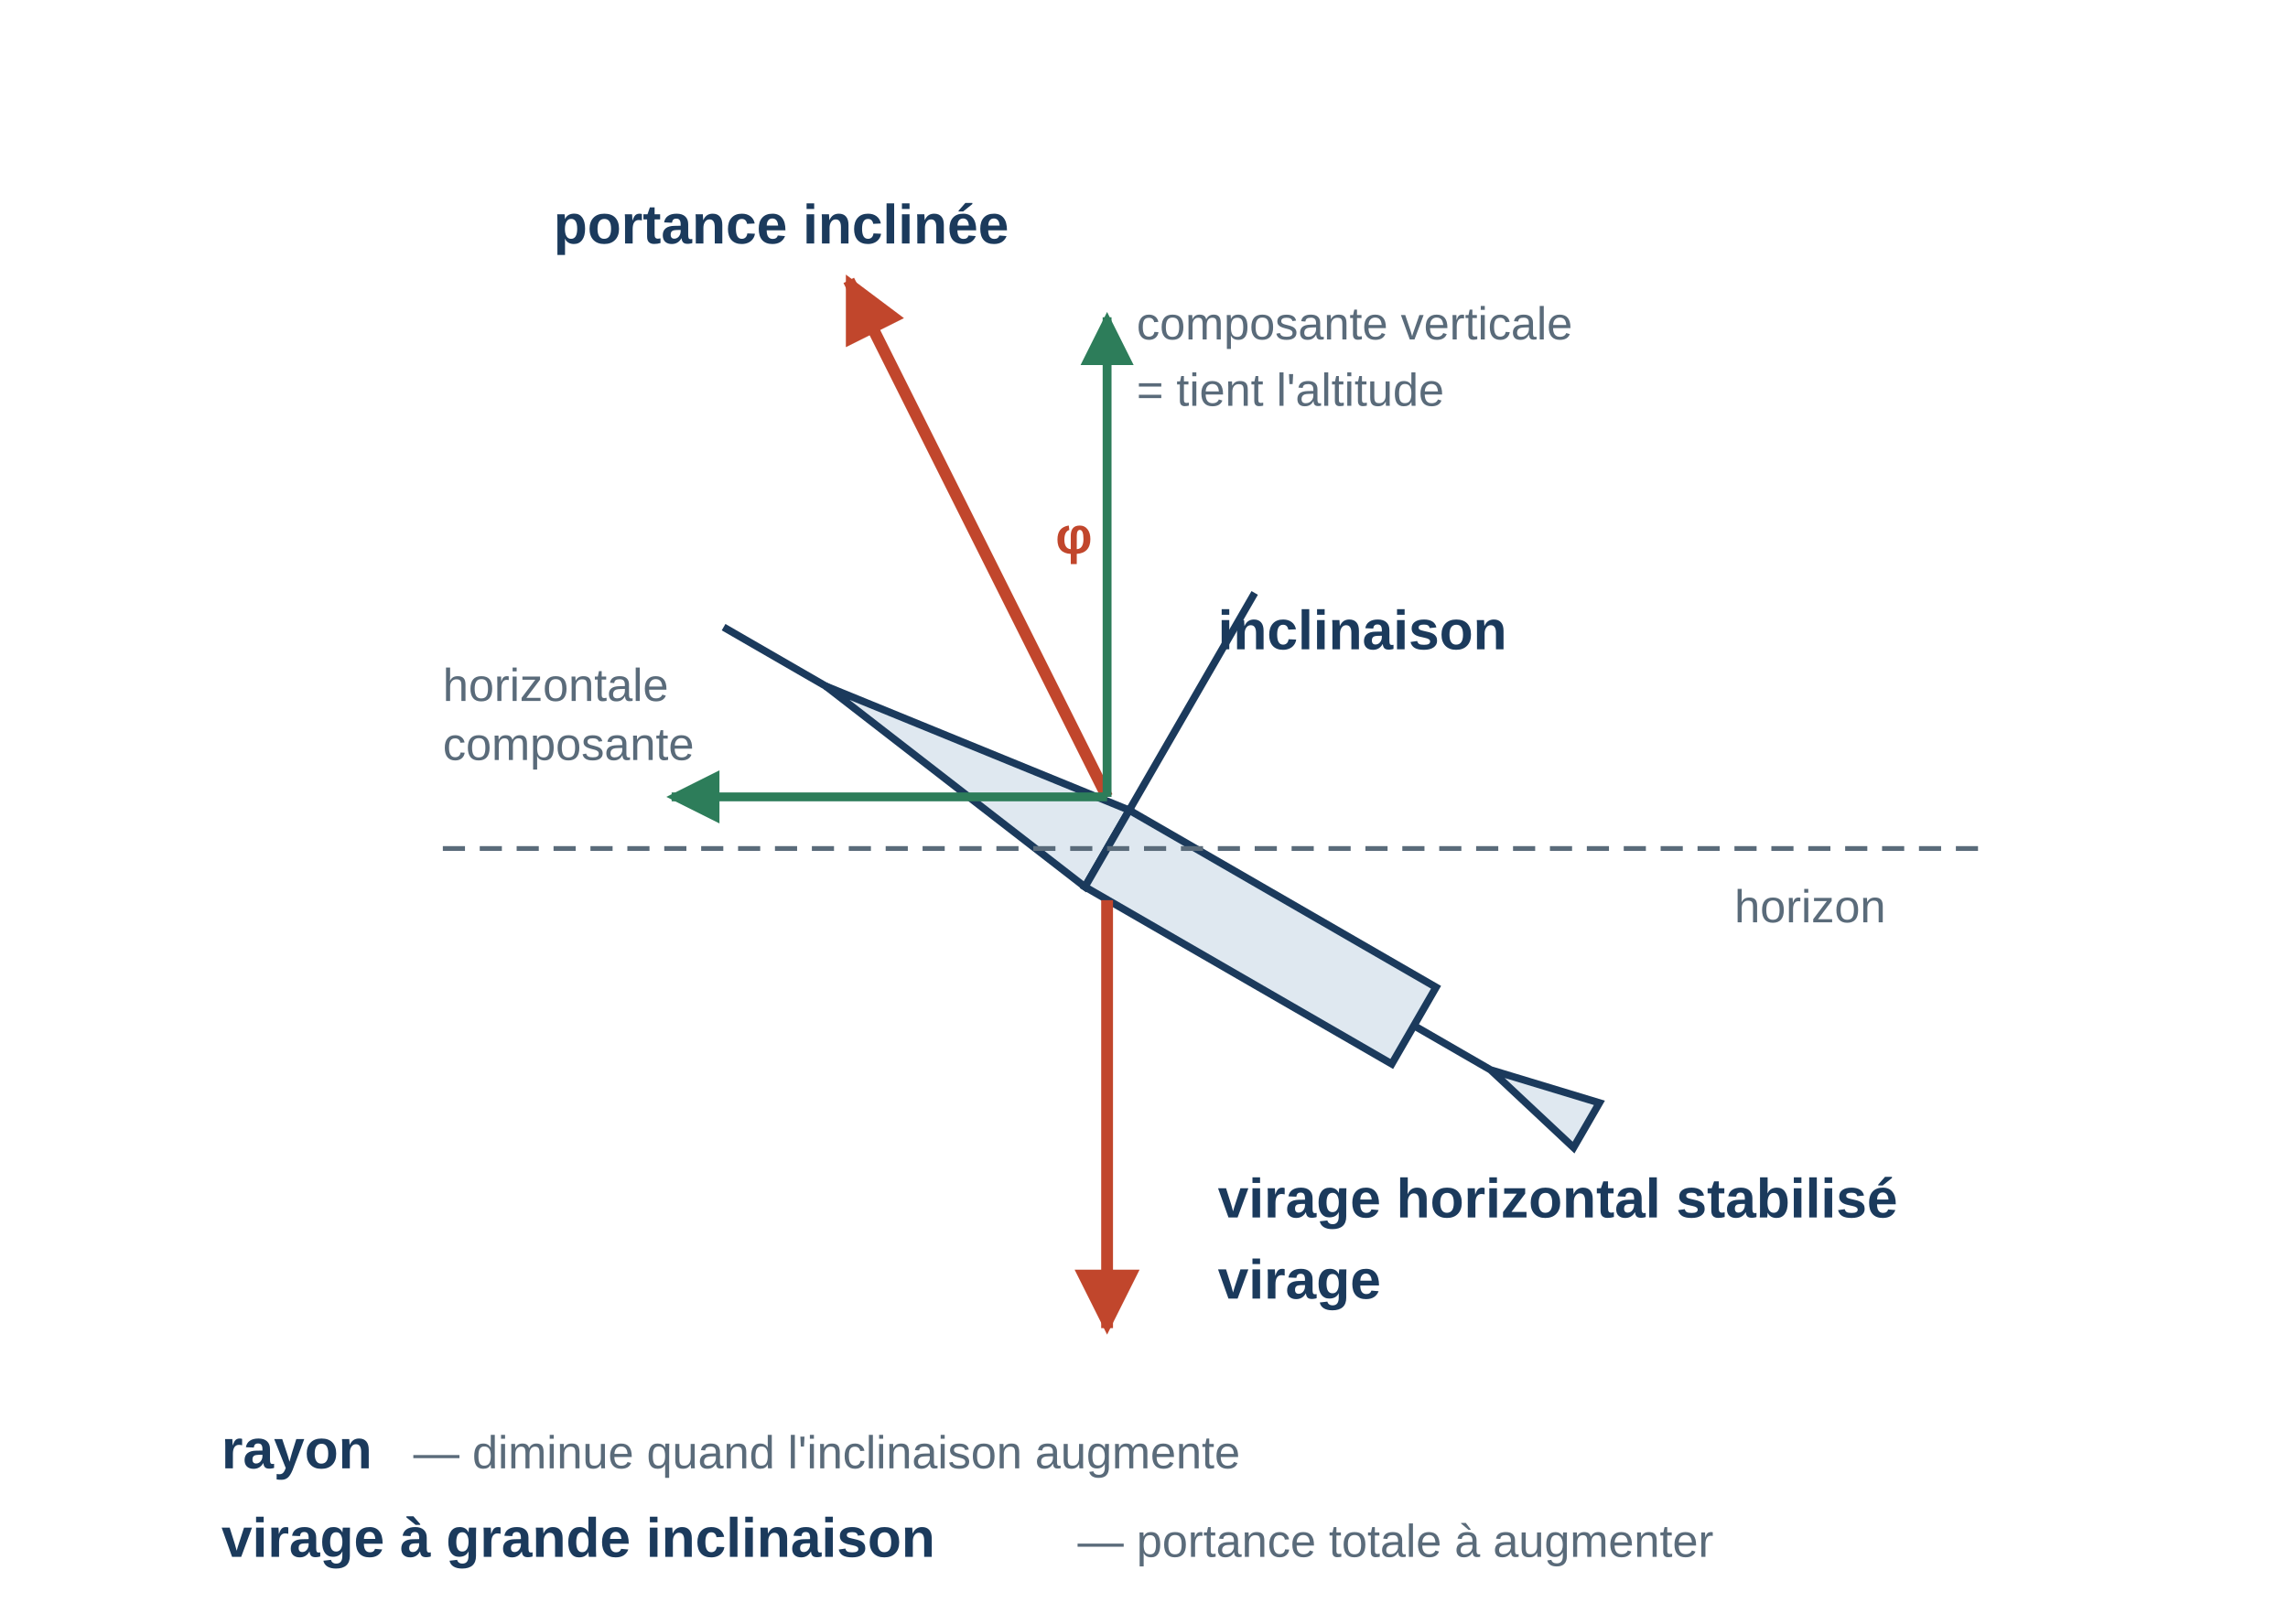
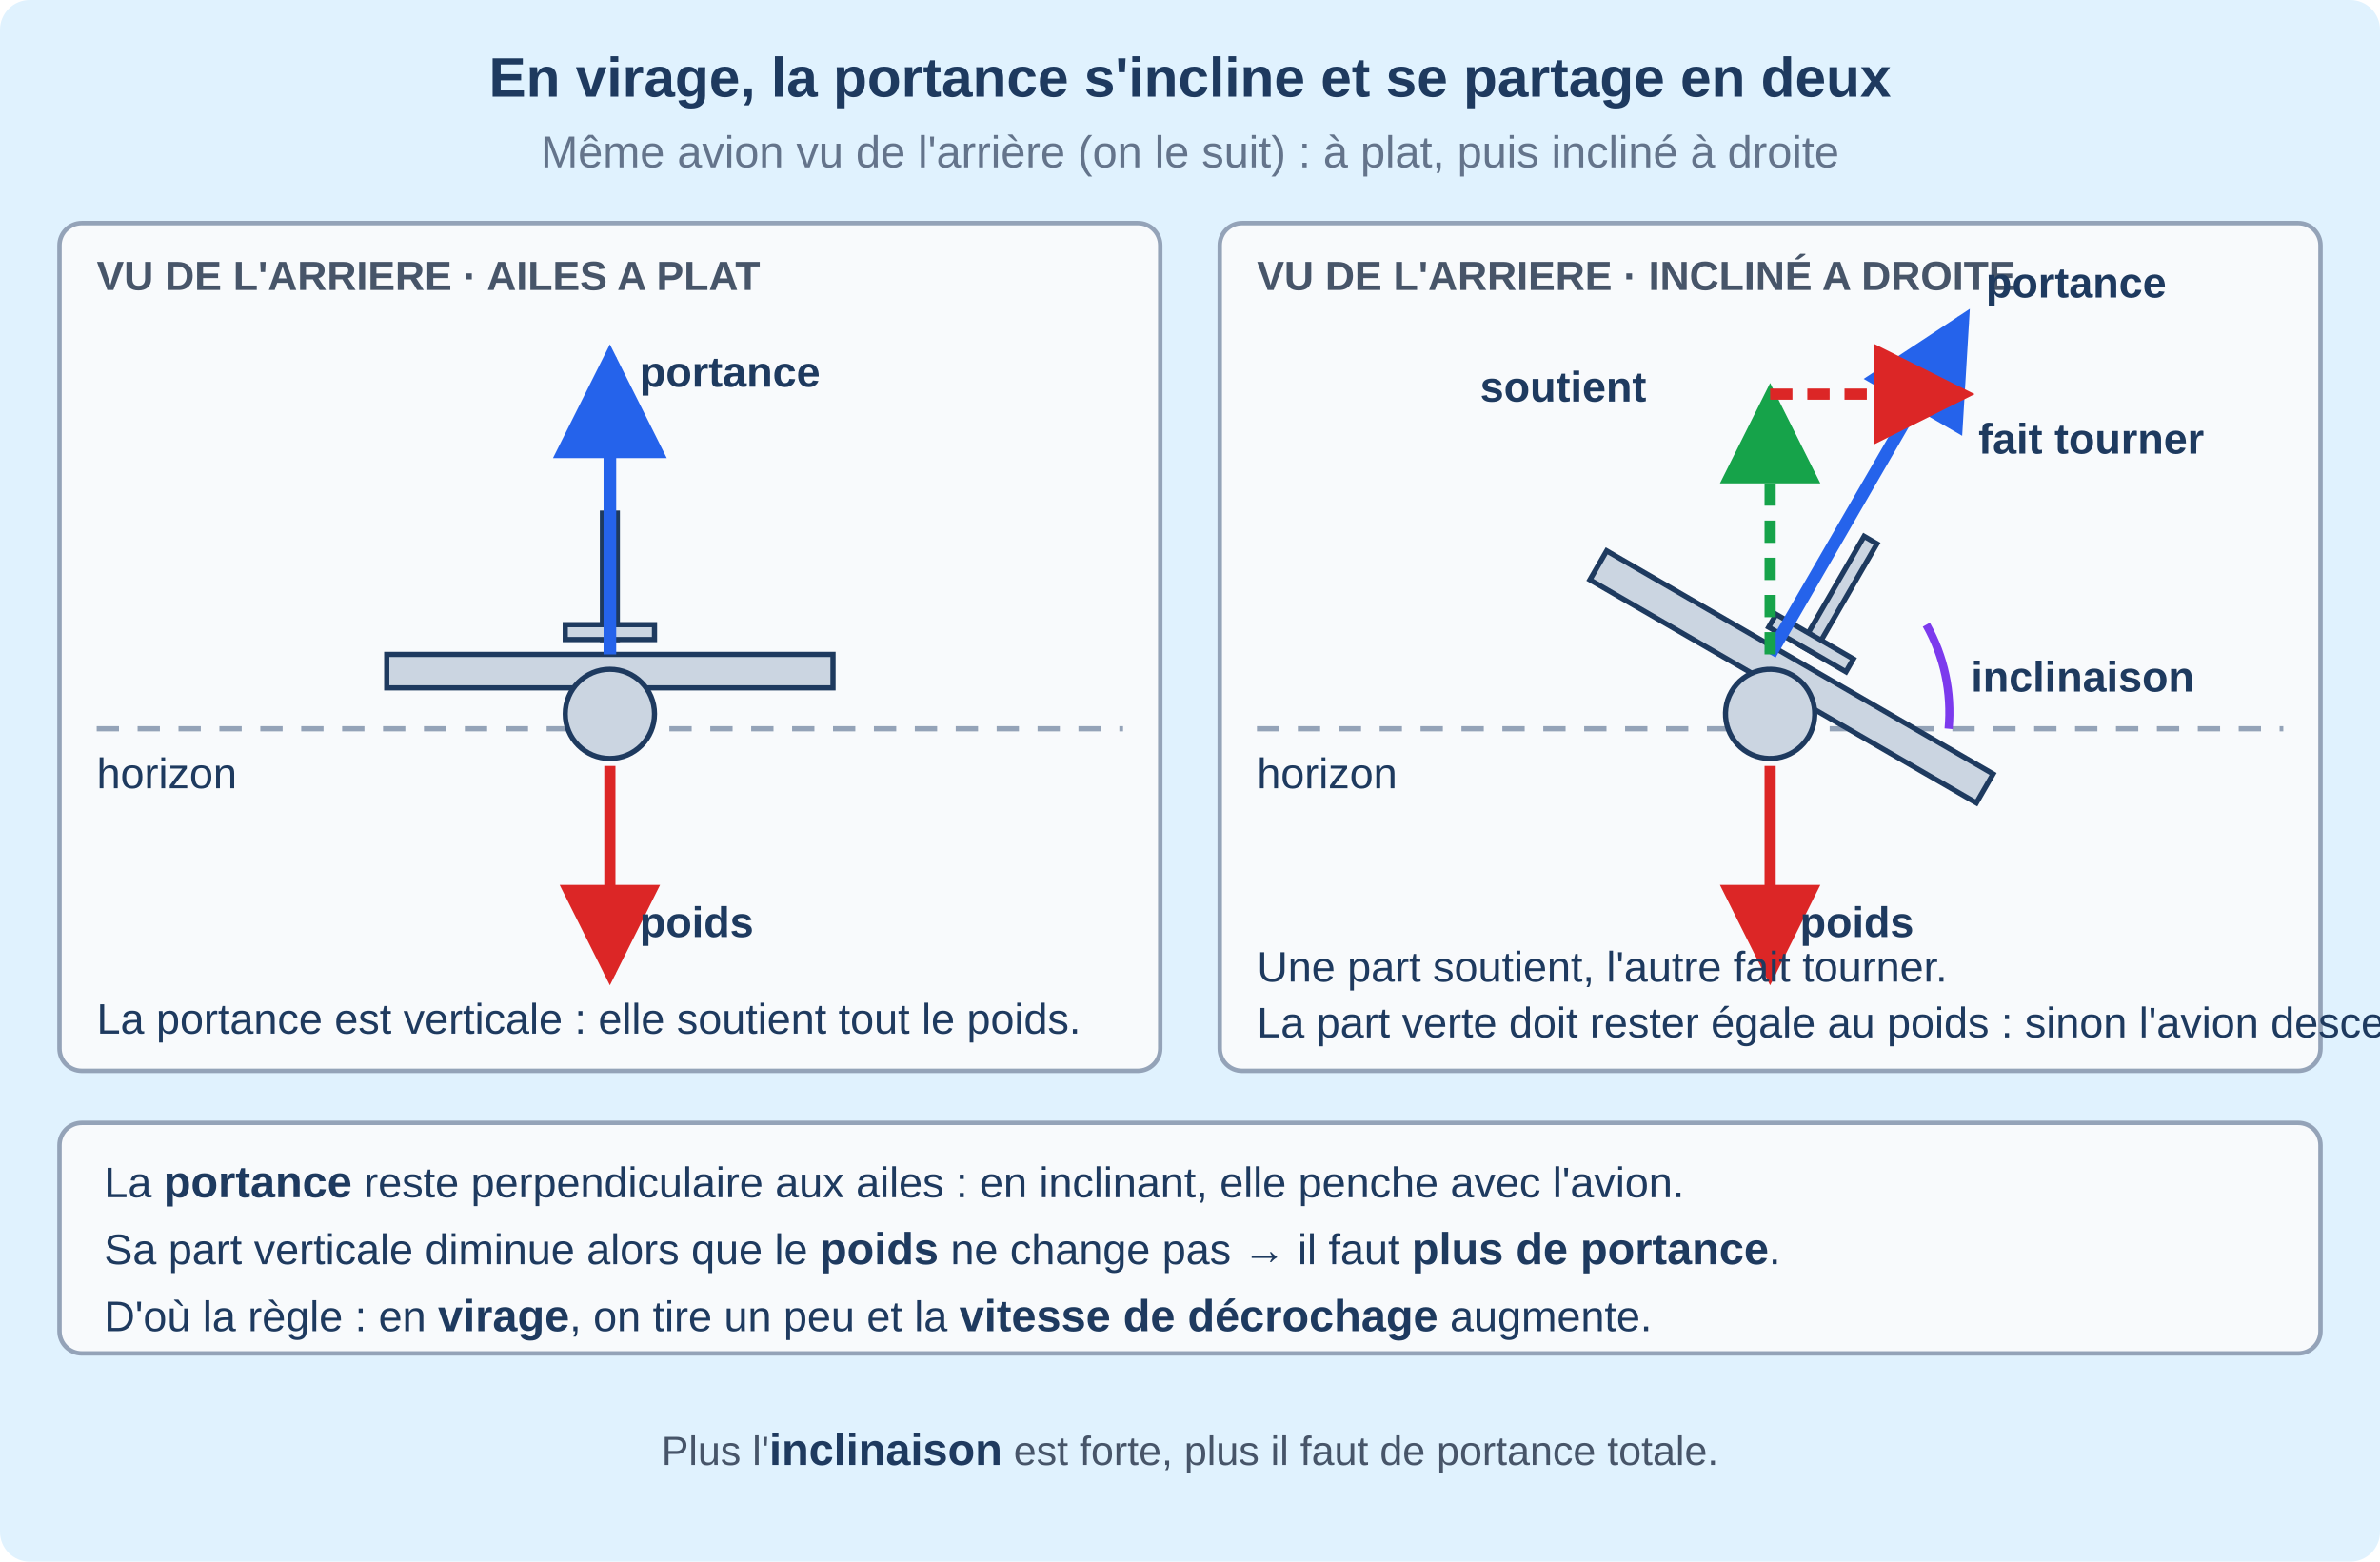
- <svg xmlns="http://www.w3.org/2000/svg" viewBox="0 0 620 440" role="img" aria-labelledby="t">
-   <style>
- .pl{fill:#dfe8f0;stroke:#1b3a5c;stroke-width:2}
- .f{stroke:#c1462c;stroke-width:3.2;fill:none;marker-end:url(#a)}
- .comp{stroke:#2d7d5a;stroke-width:2.4;fill:none;marker-end:url(#g)}
- .gl{stroke:#5a6b7a;stroke-width:1.3;stroke-dasharray:6 4}
- text{font-family:Arial,Helvetica,sans-serif;font-size:15px;fill:#1b3a5c}
- .aerolex-terme{font-weight:bold;cursor:pointer}
- .sub{font-size:12.5px;fill:#5a6b7a;font-weight:normal}
- .ang{font-size:14px;fill:#c1462c;font-weight:bold}
- </style>
+ <svg xmlns="http://www.w3.org/2000/svg" viewBox="0 0 640 420" role="img" aria-labelledby="tv" style="max-width:100%;width:100%;height:auto;display:block">
  <defs>
-     <marker id="a" viewBox="0 0 10 10" refX="9" refY="5" markerWidth="5.5" markerHeight="5.5" orient="auto">
-       <path d="M0 0 10 5 0 10z" fill="#c1462c" />
+     <marker id="vv-b" markerWidth="9" markerHeight="9" refX="8" refY="4.5" orient="auto">
+       <path d="M0,0 L9,4.5 L0,9 Z" fill="#2563eb" />
    </marker>
-     <marker id="g" viewBox="0 0 10 10" refX="9" refY="5" markerWidth="6" markerHeight="6" orient="auto">
-       <path d="M0 0 10 5 0 10z" fill="#2d7d5a" />
+     <marker id="vv-r" markerWidth="9" markerHeight="9" refX="8" refY="4.5" orient="auto">
+       <path d="M0,0 L9,4.5 L0,9 Z" fill="#dc2626" />
+     </marker>
+     <marker id="vv-g" markerWidth="9" markerHeight="9" refX="8" refY="4.5" orient="auto">
+       <path d="M0,0 L9,4.5 L0,9 Z" fill="#16a34a" />
    </marker>
  </defs>
-   <g transform="rotate(30 300 230)">
-     <path class="pl" d="M180 230 h240 l30 -7 v14 l-30 -7" />
-     <path class="pl" d="M300 230 l0 -80 h0 z" />
-     <path class="pl" d="M212 230 l88 -12 v24 z" />
-     <path class="pl" d="M300 218 h96 v24 h-96 z" fill="#dfe8f0" />
+   <rect width="640" height="420" fill="#e0f2fe" rx="8" />
+   <text x="320" y="26" text-anchor="middle" font-family="Arial" font-size="15" font-weight="700" fill="#1e3a5f">En virage, la portance s'incline et se partage en deux</text>
+   <text x="320" y="45" text-anchor="middle" font-family="Arial" font-size="12" fill="#64748b">Même avion vu de l'arrière (on le suit) : à plat, puis incliné à droite</text>
+   <style>
+ .cad{fill:#f8fafc;stroke:#94a3b8;stroke-width:1.2}
+ .vt{font-family:Arial;font-size:11px;font-weight:700;fill:#475569}
+ .av{fill:#cbd5e1;stroke:#1e3a5f;stroke-width:1.4}
+ .lb{font-family:Arial;font-size:11.5px;fill:#1e3a5f}
+ .aerolex-terme{font-family:Arial;font-size:12px;font-weight:700;fill:#1e3a5f;cursor:pointer}
+ .hz{stroke:#94a3b8;stroke-width:1.4;stroke-dasharray:6 5}
+ </style>
+   <rect class="cad" x="16" y="60" width="296" height="228" rx="6" />
+   <text class="vt" x="26" y="78">VU DE L'ARRIERE · AILES A PLAT</text>
+   <line class="hz" x1="26" y1="196" x2="302" y2="196" />
+   <text class="lb" x="26" y="212" font-size="10" fill="#64748b">horizon</text>
+   <path class="av" d="M162 172 L162 138 L166 138 L166 172 Z" stroke-width="1.2" />
+   <rect class="av" x="152" y="168" width="24" height="4" stroke-width="1.2" />
+   <rect class="av" x="104" y="176" width="120" height="9" />
+   <circle class="av" cx="164" cy="192" r="12" />
+   <line x1="164" y1="176" x2="164" y2="96" stroke="#2563eb" stroke-width="3.4" marker-end="url(#vv-b)" />
+   <text class="lb" x="172" y="104" fill="#2563eb" font-weight="700">portance</text>
+   <line x1="164" y1="206" x2="164" y2="262" stroke="#dc2626" stroke-width="3" marker-end="url(#vv-r)" />
+   <text class="lb" x="172" y="252" fill="#dc2626" font-weight="700">poids</text>
+   <text class="lb" x="26" y="278" font-size="10.5">La portance est verticale : elle soutient tout le poids.</text>
+   <rect class="cad" x="328" y="60" width="296" height="228" rx="6" />
+   <text class="vt" x="338" y="78">VU DE L'ARRIERE · INCLINÉ A DROITE</text>
+   <line class="hz" x1="338" y1="196" x2="614" y2="196" />
+   <text class="lb" x="338" y="212" font-size="10" fill="#64748b">horizon</text>
+   <g transform="rotate(30 476 192)">
+     <path class="av" d="M474 172 L474 138 L478 138 L478 172 Z" stroke-width="1.2" />
+     <rect class="av" x="464" y="168" width="24" height="4" stroke-width="1.2" />
+     <rect class="av" x="416" y="176" width="120" height="9" />
+     <circle class="av" cx="476" cy="192" r="12" />
  </g>
-   <line class="gl" x1="120" y1="230" x2="540" y2="230" />
-   <text class="sub" x="470" y="250">horizon</text>
-   <line class="f" x1="300" y1="216" x2="230" y2="76" />
-   <text class="aerolex-terme" data-slug="portance" x="150" y="66">portance inclinée</text>
-   <line class="comp" x1="300" y1="216" x2="300" y2="86" />
-   <text class="sub" x="308" y="92">composante verticale</text>
-   <text class="sub" x="308" y="110">= tient l'altitude</text>
-   <line class="comp" x1="300" y1="216" x2="182" y2="216" />
-   <text class="sub" x="120" y="206">composante</text>
-   <text class="sub" x="120" y="190">horizontale</text>
-   <text class="ang" x="286" y="150">φ</text>
-   <text class="aerolex-terme" data-slug="inclinaison" x="330" y="176">inclinaison</text>
-   <line class="f" x1="300" y1="244" x2="300" y2="360" />
-   <text class="aerolex-terme" data-slug="virage" x="330" y="352">virage</text>
-   <text class="aerolex-terme" data-slug="virage-horizontal-stabilise" x="330" y="330">virage horizontal stabilisé</text>
-   <text class="aerolex-terme" data-slug="rayon" x="60" y="398">rayon</text>
-   <text class="sub" x="112" y="398">— diminue quand l'inclinaison augmente</text>
-   <text class="aerolex-terme" data-slug="virage-a-grande-inclinaison" x="60" y="422">virage à grande inclinaison</text>
-   <text class="sub" x="292" y="422">— portance totale à augmenter</text>
+   <line x1="476" y1="176" x2="528" y2="86" stroke="#2563eb" stroke-width="3.4" marker-end="url(#vv-b)" />
+   <text class="lb" x="534" y="80" fill="#2563eb" font-weight="700">portance</text>
+   <line x1="476" y1="176" x2="476" y2="106" stroke="#16a34a" stroke-width="3" stroke-dasharray="6 4" marker-end="url(#vv-g)" />
+   <text class="lb" x="398" y="108" fill="#16a34a" font-weight="700">soutient</text>
+   <line x1="476" y1="106" x2="528" y2="106" stroke="#dc2626" stroke-width="3" stroke-dasharray="6 4" marker-end="url(#vv-r)" />
+   <text class="lb" x="532" y="122" fill="#dc2626" font-weight="700">fait tourner</text>
+   <path d="M524 196 A 48 48 0 0 0 518 168" fill="none" stroke="#7c3aed" stroke-width="2.2" />
+   <text class="lb" x="530" y="186" fill="#7c3aed" font-weight="700">inclinaison</text>
+   <line x1="476" y1="206" x2="476" y2="262" stroke="#dc2626" stroke-width="3" marker-end="url(#vv-r)" />
+   <text class="lb" x="484" y="252" fill="#dc2626" font-weight="700">poids</text>
+   <text class="lb" x="338" y="264" font-size="10.5">Une part soutient, l'autre fait tourner.</text>
+   <text class="lb" x="338" y="279" font-size="10.5">La part verte doit rester égale au poids : sinon l'avion descend.</text>
+   <rect class="cad" x="16" y="302" width="608" height="62" rx="6" />
+   <text class="lb" x="28" y="322">La <tspan class="aerolex-terme" data-slug="portance">portance</tspan> reste perpendiculaire aux ailes : en inclinant, elle penche avec l'avion.</text>
+   <text class="lb" x="28" y="340">Sa part verticale diminue alors que le <tspan class="aerolex-terme" data-slug="poids">poids</tspan> ne change pas → il faut <tspan class="aerolex-terme" data-slug="facteur-de-charge">plus de portance</tspan>.</text>
+   <text class="lb" x="28" y="358" font-size="10.5" fill="#64748b">D'où la règle : en <tspan class="aerolex-terme" data-slug="virage">virage</tspan>, on tire un peu et la <tspan class="aerolex-terme" data-slug="vitesse-de-decrochage">vitesse de décrochage</tspan> augmente.</text>
+   <text x="320" y="394" text-anchor="middle" font-family="Arial" font-size="11" fill="#475569">Plus l'<tspan class="aerolex-terme" data-slug="inclinaison">inclinaison</tspan> est forte, plus il faut de portance totale.</text>
</svg>
